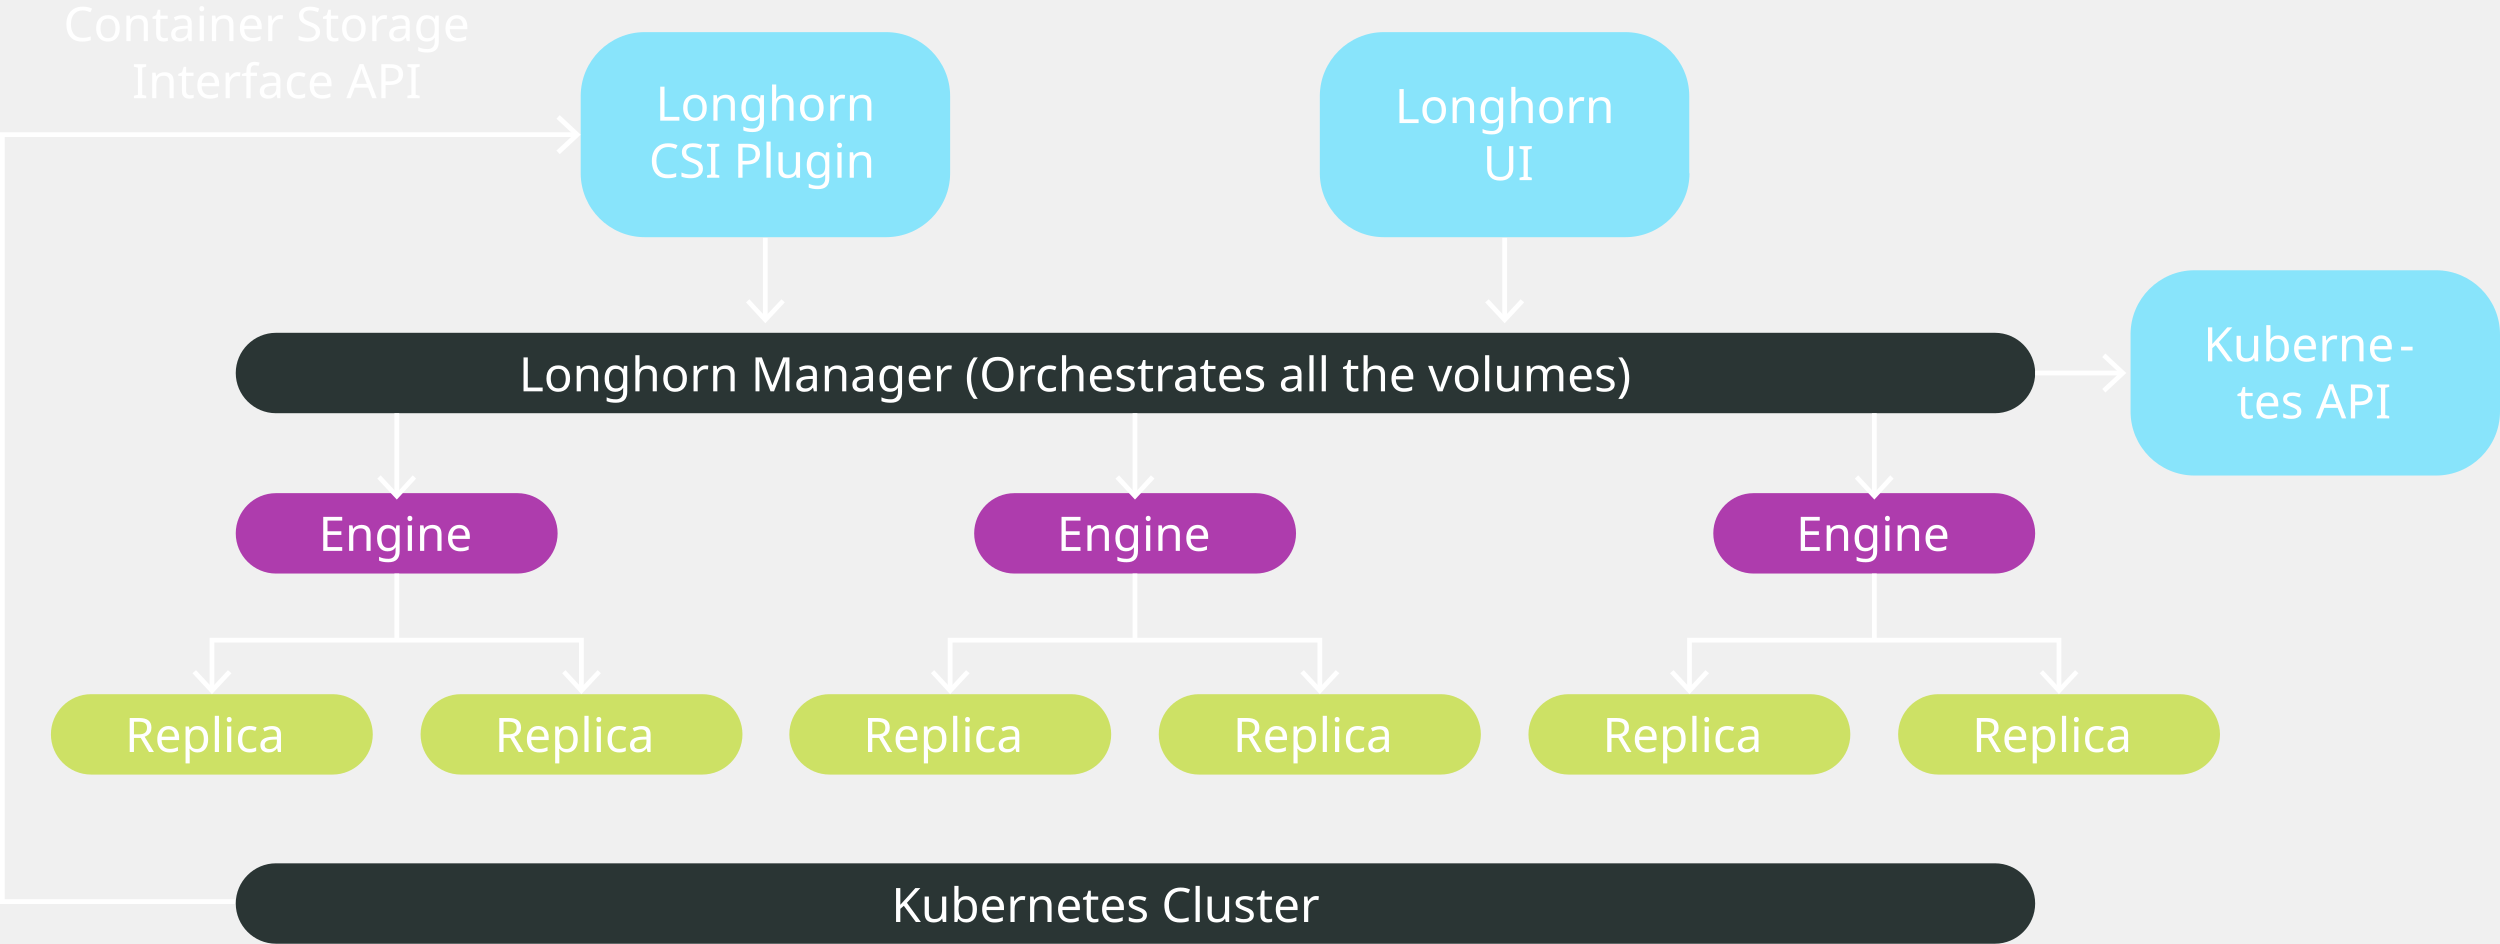
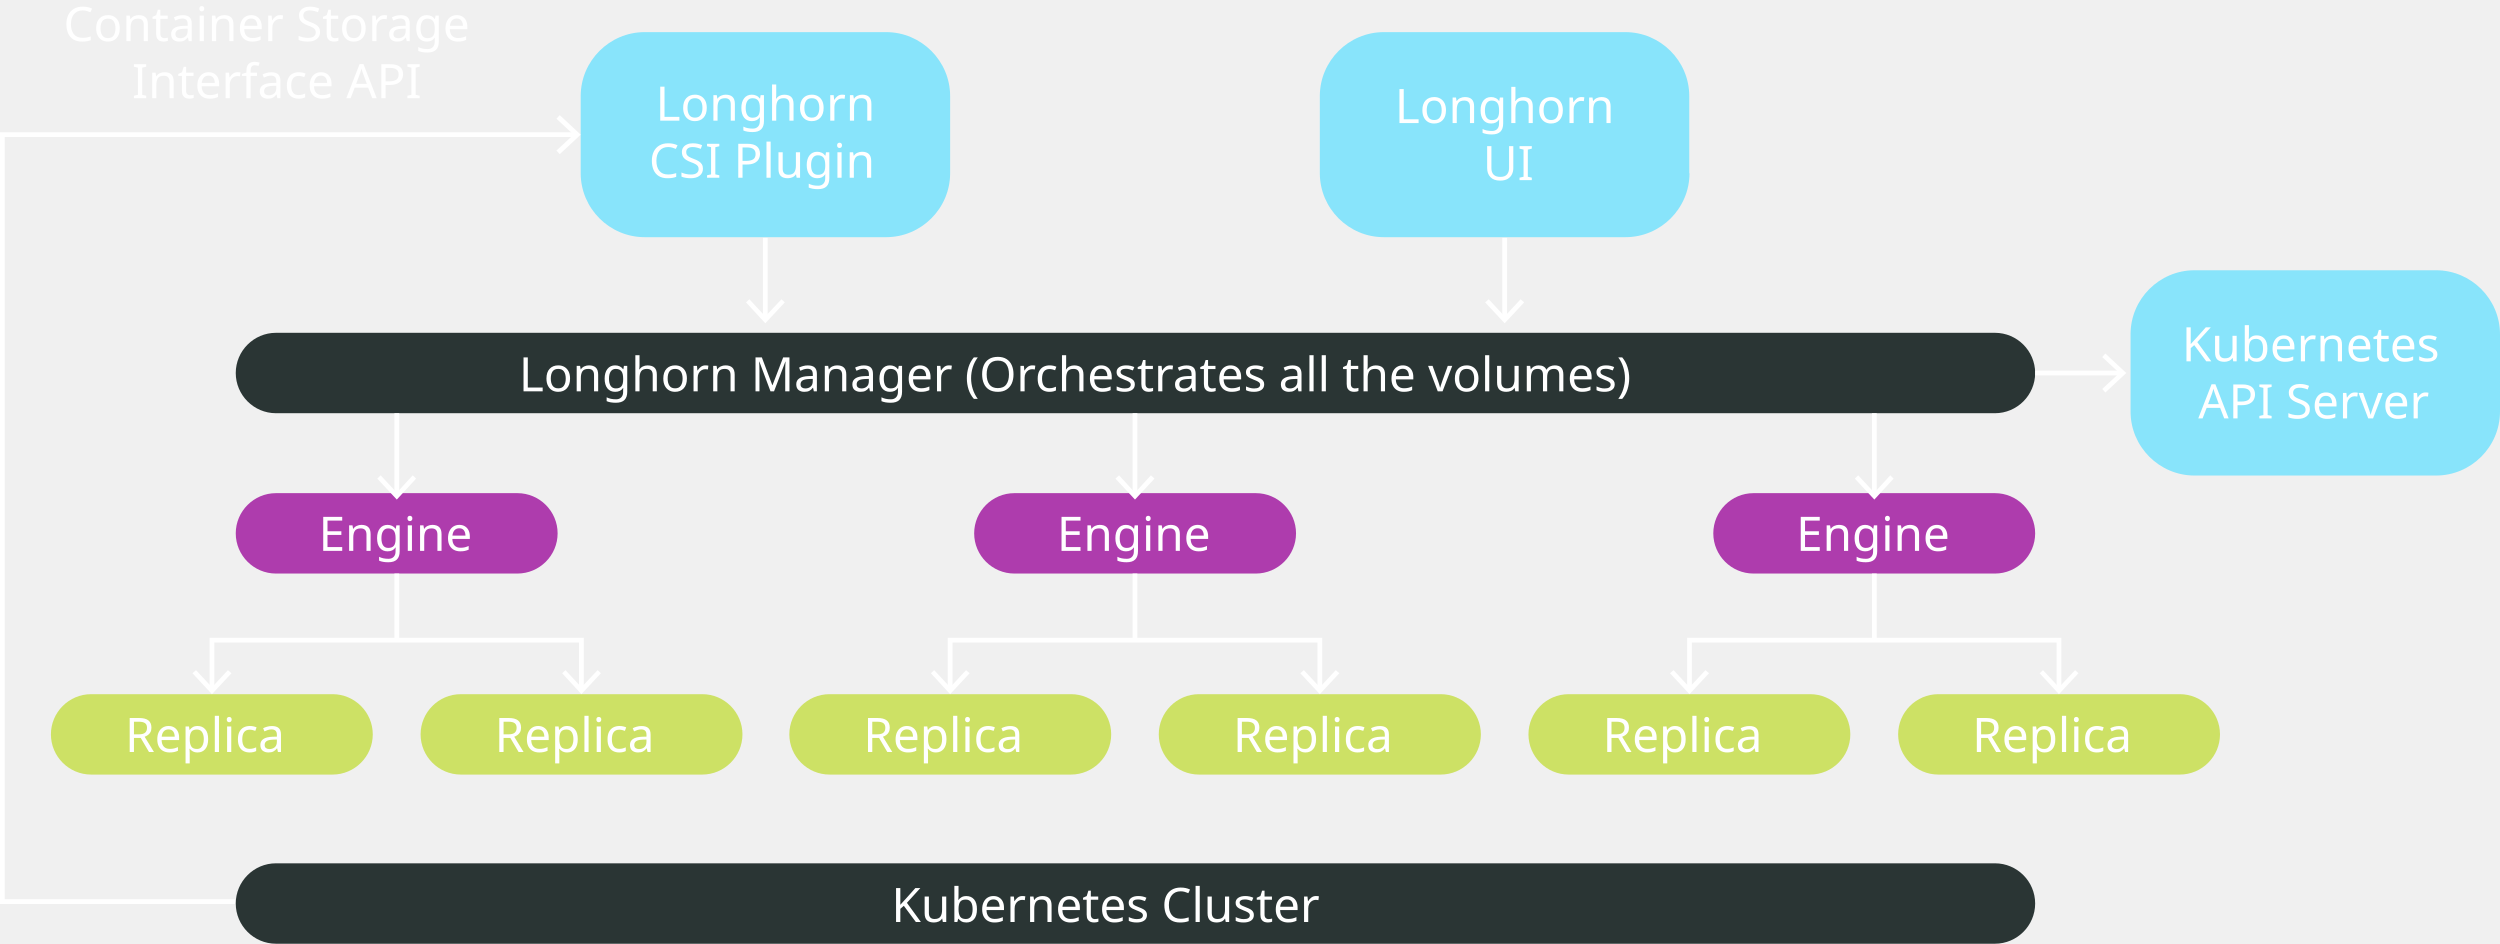
<svg xmlns="http://www.w3.org/2000/svg" version="1.1" id="Layer_1" x="0px" y="0px" viewBox="0 0 1050.9 396.8" style="enable-background:new 0 0 1050.9 396.8;" xml:space="preserve">
  <style type="text/css">
	.st0{fill:#88E4FB;}
	.st1{fill:none;}
	.st2{fill:#FFFFFF;}
	.st3{font-family:'Poppins-Regular';}
	.st4{font-size:20px;}
	.st5{fill:none;stroke:#FFFFFF;stroke-width:2;stroke-miterlimit:10;}
	.st6{fill:#CDE165;}
	.st7{fill:#AE3CAD;}
	.st8{fill:#2A3534;}
</style>
  <path class="st0" d="M399.4,72.8c0,14.8-12.1,26.9-26.9,26.9H271c-14.8,0-26.9-12.1-26.9-26.9V40.4c0-14.8,12.1-26.9,26.9-26.9  h101.5c14.8,0,26.9,12.1,26.9,26.9V72.8z" />
  <rect x="271" y="35.9" class="st1" width="101.5" height="41.4" />
  <text transform="matrix(1 0 0 1 275.5994 50.7202)">
    <tspan x="0" y="0" class="st2 st3 st4">Longhorn </tspan>
    <tspan x="-2.8" y="24" class="st2 st3 st4">CSI Plugin</tspan>
  </text>
  <rect x="1" y="2.5" class="st1" width="233.4" height="41.4" />
  <text transform="matrix(1 0 0 1 26.6945 17.2792)">
    <tspan x="0" y="0" class="st2 st3 st4">Container Storage  </tspan>
    <tspan x="28.8" y="24" class="st2 st3 st4">Interface API</tspan>
  </text>
  <path class="st0" d="M710.2,72.8c0,14.8-12.1,26.9-26.9,26.9H581.7c-14.8,0-26.9-12.1-26.9-26.9V40.4c0-14.8,12.1-26.9,26.9-26.9  h101.5c14.8,0,26.9,12.1,26.9,26.9V72.8z" />
  <rect x="581.7" y="36.9" class="st1" width="101.5" height="39.4" />
  <text transform="matrix(1 0 0 1 586.3376 51.7202)">
    <tspan x="0" y="0" class="st2 st3 st4">Longhorn </tspan>
    <tspan x="37" y="24" class="st2 st3 st4">UI</tspan>
  </text>
  <path class="st0" d="M1050.9,173c0,14.8-12.1,26.9-26.9,26.9H922.5c-14.8,0-26.9-12.1-26.9-26.9v-32.5c0-14.8,12.1-26.9,26.9-26.9  H1024c14.8,0,26.9,12.1,26.9,26.9V173z" />
-   <rect x="922.5" y="137.1" class="st1" width="101.5" height="39.4" />
-   <text transform="matrix(1 0 0 1 926.2166 151.8867)">
-     <tspan x="0" y="0" class="st2 st3 st4">Kuberne</tspan>
-     <tspan x="82.3" y="0" class="st2 st3 st4">-</tspan>
-     <tspan x="14" y="24" class="st2 st3 st4">tes API </tspan>
+   <rect x="916.5" y="137.1" class="st1" width="113.5" height="39.4" />
+   <text transform="matrix(1 0 0 1 917.1667 151.8857)">
+     <tspan x="0" y="0" class="st2 st3 st4">Kubernetes </tspan>
+     <tspan x="6.9" y="24" class="st2 st3 st4">API Server</tspan>
  </text>
  <g>
    <g>
      <line class="st5" x1="321.7" y1="100" x2="321.7" y2="133.8" />
      <g>
        <polygon class="st2" points="313.6,127.1 315,125.8 321.7,133 328.5,125.8 329.9,127.1 321.7,135.9    " />
      </g>
    </g>
  </g>
  <g>
    <g>
      <line class="st5" x1="632.5" y1="100" x2="632.5" y2="133.8" />
      <g>
        <polygon class="st2" points="624.3,127.1 625.8,125.8 632.5,133 639.2,125.8 640.7,127.1 632.5,135.9    " />
      </g>
    </g>
  </g>
  <path class="st6" d="M450.2,291.8c9.3,0,16.9,7.6,16.9,16.9s-7.6,16.9-16.9,16.9H348.7c-9.3,0-16.9-7.6-16.9-16.9  s7.6-16.9,16.9-16.9H450.2z" />
  <g>
    <rect x="331.7" y="301.3" class="st1" width="135.4" height="17.6" />
    <text transform="matrix(1 0 0 1 362.9337 316.101)" class="st2 st3 st4">Replica</text>
  </g>
  <path class="st6" d="M605.6,291.8c9.3,0,16.9,7.6,16.9,16.9s-7.6,16.9-16.9,16.9H504c-9.3,0-16.9-7.6-16.9-16.9s7.6-16.9,16.9-16.9  H605.6z" />
  <g>
    <rect x="487.1" y="301.3" class="st1" width="135.4" height="17.6" />
    <text transform="matrix(1 0 0 1 518.3031 316.101)" class="st2 st3 st4">Replica</text>
  </g>
  <path class="st6" d="M760.9,291.8c9.3,0,16.9,7.6,16.9,16.9s-7.6,16.9-16.9,16.9H659.4c-9.3,0-16.9-7.6-16.9-16.9  s7.6-16.9,16.9-16.9H760.9z" />
  <g>
    <rect x="642.5" y="301.3" class="st1" width="135.4" height="17.6" />
    <text transform="matrix(1 0 0 1 673.6724 316.101)" class="st2 st3 st4">Replica</text>
  </g>
  <path class="st6" d="M916.3,291.8c9.3,0,16.9,7.6,16.9,16.9s-7.6,16.9-16.9,16.9H814.8c-9.3,0-16.9-7.6-16.9-16.9  s7.6-16.9,16.9-16.9H916.3z" />
  <g>
    <rect x="797.9" y="301.3" class="st1" width="135.4" height="17.6" />
    <text transform="matrix(1 0 0 1 829.0417 316.101)" class="st2 st3 st4">Replica</text>
  </g>
  <path class="st6" d="M295.2,291.8c9.3,0,16.9,7.6,16.9,16.9s-7.6,16.9-16.9,16.9H193.7c-9.3,0-16.9-7.6-16.9-16.9  s7.6-16.9,16.9-16.9H295.2z" />
  <g>
    <rect x="176.8" y="301.3" class="st1" width="135.4" height="17.6" />
    <text transform="matrix(1 0 0 1 207.9467 316.101)" class="st2 st3 st4">Replica</text>
  </g>
  <path class="st6" d="M139.8,291.8c9.3,0,16.9,7.6,16.9,16.9s-7.6,16.9-16.9,16.9H38.3c-9.3,0-16.9-7.6-16.9-16.9s7.6-16.9,16.9-16.9  H139.8z" />
  <g>
    <rect x="21.4" y="301.3" class="st1" width="135.4" height="17.6" />
    <text transform="matrix(1 0 0 1 52.5773 316.101)" class="st2 st3 st4">Replica</text>
  </g>
  <path class="st7" d="M217.5,207.3c9.3,0,16.9,7.6,16.9,16.9s-7.6,16.9-16.9,16.9H116c-9.3,0-16.9-7.6-16.9-16.9s7.6-16.9,16.9-16.9  H217.5z" />
  <g>
    <rect x="99.1" y="216.8" class="st1" width="135.4" height="17.6" />
    <text transform="matrix(1 0 0 1 133.9319 231.5563)" class="st2 st3 st4">Engine</text>
  </g>
  <path class="st7" d="M527.9,207.3c9.3,0,16.9,7.6,16.9,16.9s-7.6,16.9-16.9,16.9H426.4c-9.3,0-16.9-7.6-16.9-16.9  s7.6-16.9,16.9-16.9H527.9z" />
  <g>
    <rect x="409.4" y="216.8" class="st1" width="135.4" height="17.6" />
    <text transform="matrix(1 0 0 1 444.2883 231.5563)" class="st2 st3 st4">Engine</text>
  </g>
  <path class="st7" d="M838.6,207.3c9.3,0,16.9,7.6,16.9,16.9s-7.6,16.9-16.9,16.9H737.1c-9.3,0-16.9-7.6-16.9-16.9  s7.6-16.9,16.9-16.9H838.6z" />
  <g>
    <rect x="720.2" y="216.8" class="st1" width="135.4" height="17.6" />
    <text transform="matrix(1 0 0 1 755.0269 231.5563)" class="st2 st3 st4">Engine</text>
  </g>
  <path class="st8" d="M838.6,139.9c9.3,0,16.9,7.6,16.9,16.9c0,9.3-7.6,16.9-16.9,16.9H116c-9.3,0-16.9-7.6-16.9-16.9  c0-9.3,7.6-16.9,16.9-16.9H838.6z" />
  <g>
    <rect x="99.1" y="149.7" class="st1" width="739.5" height="22" />
    <text transform="matrix(1 0 0 1 218.1324 164.5072)" class="st2 st3 st4">Longhorn Manager (Orchestrates all the volumes)</text>
  </g>
  <path class="st8" d="M838.6,362.9c9.3,0,16.9,7.6,16.9,16.9s-7.6,16.9-16.9,16.9H116c-9.3,0-16.9-7.6-16.9-16.9s7.6-16.9,16.9-16.9  H838.6z" />
  <g>
    <rect x="99.1" y="372.8" class="st1" width="739.5" height="22" />
    <text transform="matrix(1 0 0 1 374.7301 387.5758)" class="st2 st3 st4">Kubernetes Cluster</text>
  </g>
  <g>
    <g>
      <polyline class="st5" points="89.1,289.7 89.1,269.1 244.4,269.1 244.4,289.7   " />
      <g>
        <polygon class="st2" points="97.3,283 95.8,281.7 89.1,288.9 82.4,281.7 80.9,283 89.1,291.8    " />
      </g>
      <g>
        <polygon class="st2" points="236.3,283 237.7,281.7 244.4,288.9 251.2,281.7 252.6,283 244.4,291.8    " />
      </g>
    </g>
  </g>
  <g>
    <g>
      <polyline class="st5" points="98.8,379 1,379 1,56.6 241.9,56.6   " />
      <g>
        <polygon class="st2" points="235.3,64.8 233.9,63.3 241.1,56.6 233.9,49.9 235.3,48.4 244.1,56.6    " />
      </g>
    </g>
  </g>
  <line class="st5" x1="166.8" y1="269.1" x2="166.8" y2="241.1" />
  <g>
    <g>
      <polyline class="st5" points="399.4,289.7 399.4,269.1 554.8,269.1 554.8,289.7   " />
      <g>
        <polygon class="st2" points="407.6,283 406.1,281.7 399.4,288.9 392.7,281.7 391.3,283 399.4,291.8    " />
      </g>
      <g>
        <polygon class="st2" points="546.6,283 548.1,281.7 554.8,288.9 561.5,281.7 563,283 554.8,291.8    " />
      </g>
    </g>
  </g>
  <line class="st5" x1="477.1" y1="269.1" x2="477.1" y2="241.1" />
  <g>
    <g>
      <polyline class="st5" points="710.2,289.7 710.2,269.1 865.5,269.1 865.5,289.7   " />
      <g>
        <polygon class="st2" points="718.4,283 716.9,281.7 710.2,288.9 703.5,281.7 702,283 710.2,291.8    " />
      </g>
      <g>
        <polygon class="st2" points="857.4,283 858.8,281.7 865.5,288.9 872.3,281.7 873.7,283 865.5,291.8    " />
      </g>
    </g>
  </g>
  <line class="st5" x1="787.9" y1="269.1" x2="787.9" y2="241.1" />
  <g>
    <g>
      <line class="st5" x1="477.1" y1="173.7" x2="477.1" y2="207.8" />
      <g>
        <polygon class="st2" points="468.9,201.2 470.4,199.8 477.1,207.1 483.8,199.8 485.3,201.2 477.1,210    " />
      </g>
    </g>
  </g>
  <g>
    <g>
      <line class="st5" x1="787.9" y1="173.7" x2="787.9" y2="207.8" />
      <g>
        <polygon class="st2" points="779.7,201.2 781.1,199.8 787.9,207.1 794.6,199.8 796,201.2 787.9,210    " />
      </g>
    </g>
  </g>
  <g>
    <g>
      <line class="st5" x1="855.5" y1="156.8" x2="891.7" y2="156.8" />
      <g>
        <polygon class="st2" points="885,165 883.7,163.5 890.9,156.8 883.7,150.1 885,148.6 893.8,156.8    " />
      </g>
    </g>
  </g>
  <g>
    <g>
      <line class="st5" x1="166.8" y1="173.7" x2="166.8" y2="207.8" />
      <g>
        <polygon class="st2" points="158.6,201.2 160,199.8 166.8,207.1 173.5,199.8 174.9,201.2 166.8,210    " />
      </g>
    </g>
  </g>
</svg>
